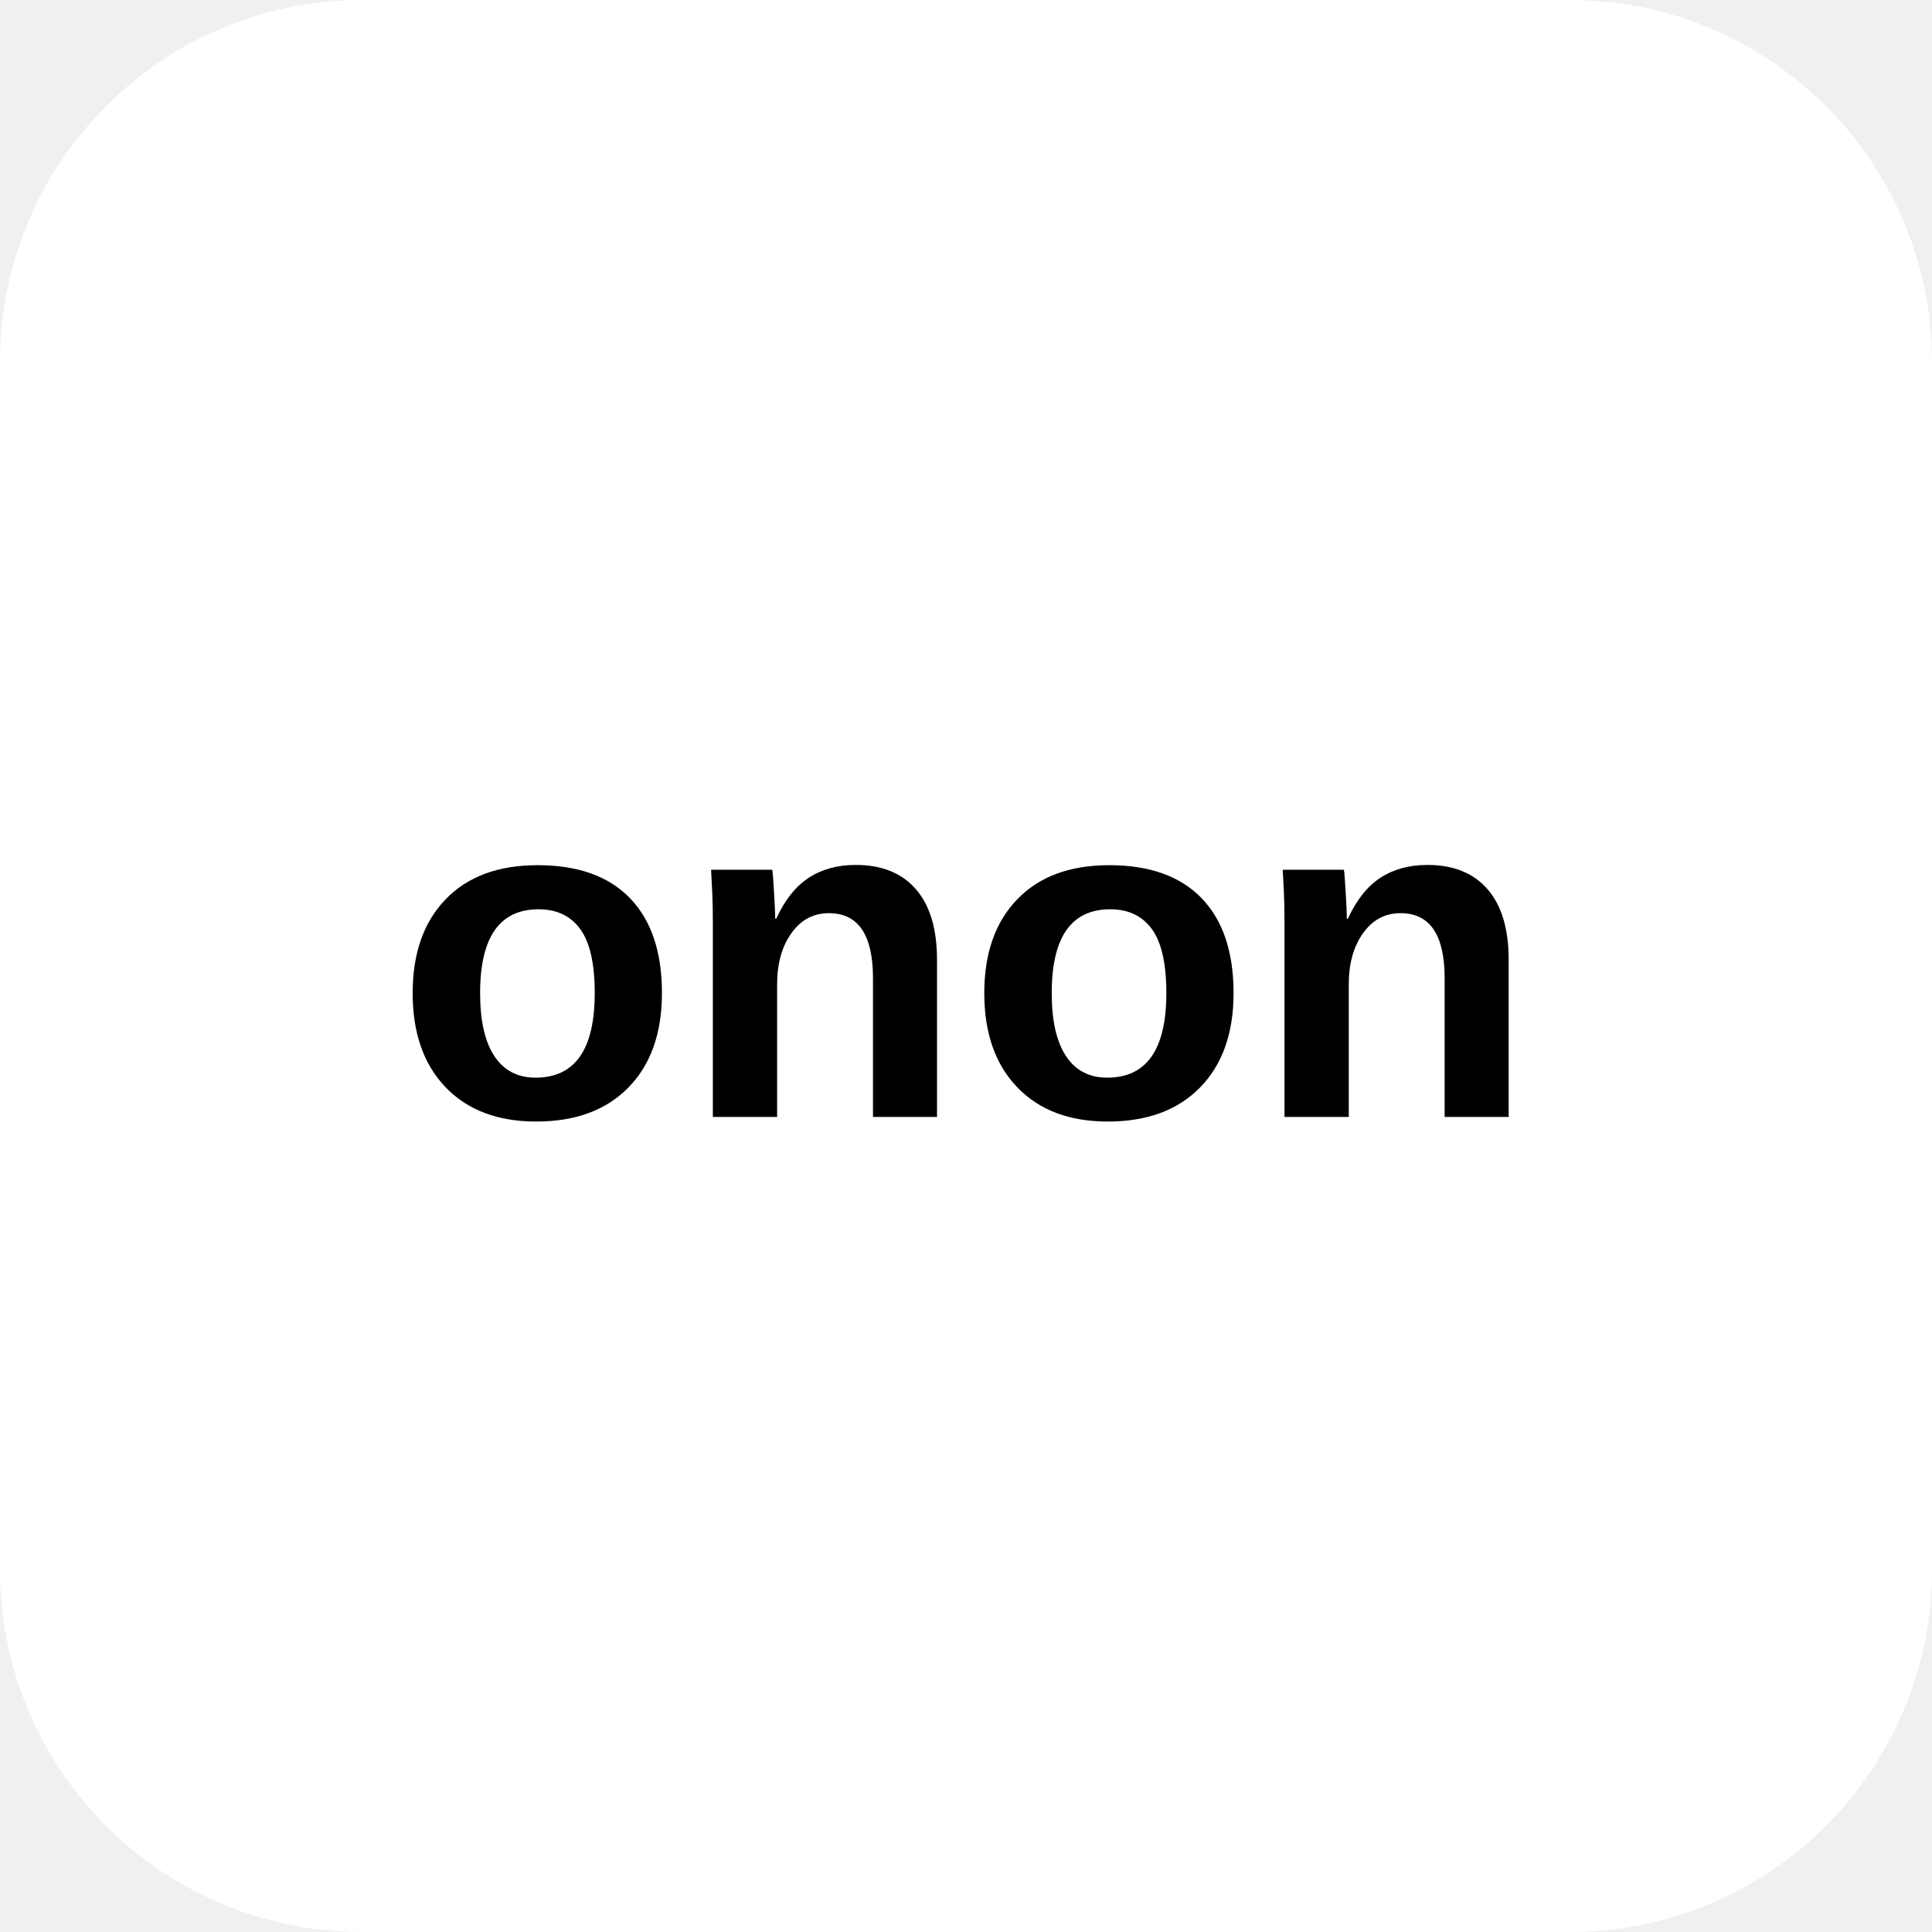
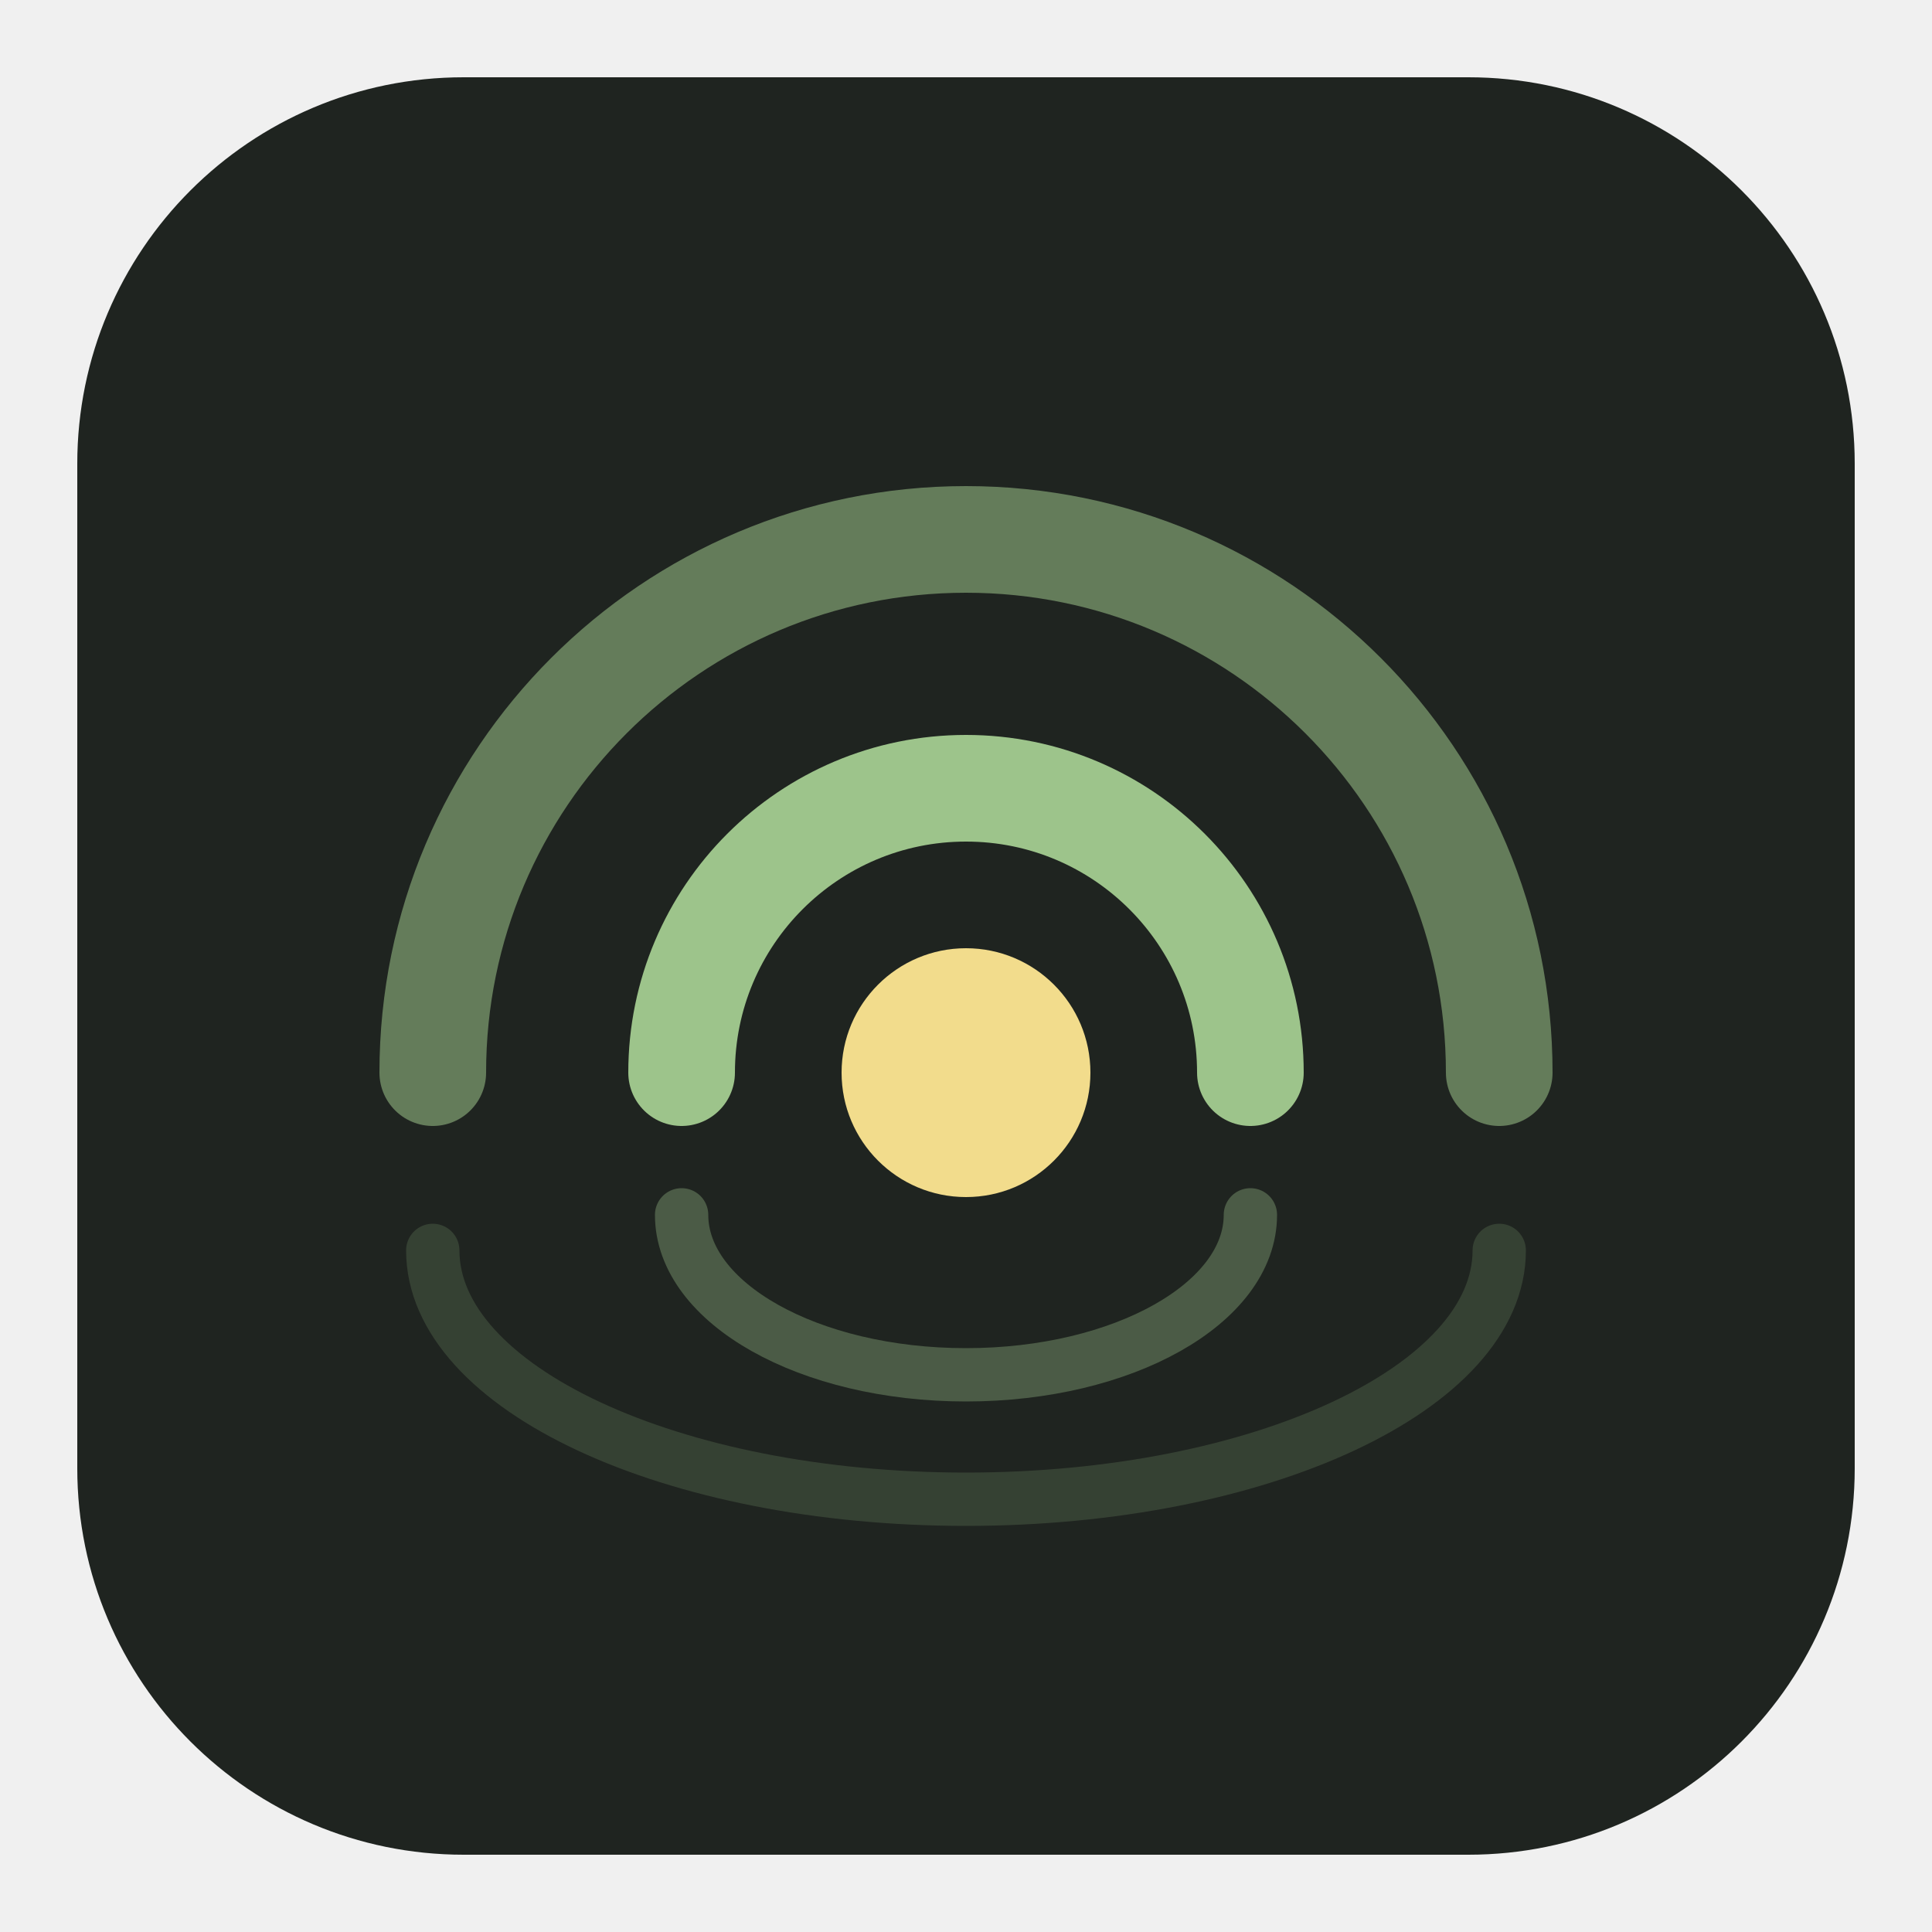
- <svg xmlns="http://www.w3.org/2000/svg" viewBox="0 0 256 256" role="img" aria-label="onon">
-   <rect width="256" height="256" rx="48" fill="#ffffff" />
-   <text x="128" y="148" fill="#000000" font-family="Arial, Helvetica, sans-serif" font-size="62" font-weight="700" text-anchor="middle">onon</text>
+ <svg xmlns="http://www.w3.org/2000/svg" viewBox="0 0 100 100" width="256" height="256">
+   <rect x="4" y="4" width="92" height="92" rx="20" fill="#1f2420" />
+   <g transform="translate(4 4) scale(.92)">
+     <circle cx="50" cy="56" r="7" fill="#f2dc8c" />
+     <path d="M34 56a16 16 0 0 1 32 0" fill="none" stroke="#9dc48b" stroke-width="6" stroke-linecap="round" />
+     <path d="M20 56a30 30 0 0 1 60 0" fill="none" stroke="#9dc48b" stroke-width="6" stroke-linecap="round" opacity=".55" />
+     <path d="M34 64a16 9 0 0 0 32 0" fill="none" stroke="#9dc48b" stroke-width="3" stroke-linecap="round" opacity=".35" />
+     <path d="M20 66a30 14 0 0 0 60 0" fill="none" stroke="#9dc48b" stroke-width="3" stroke-linecap="round" opacity=".18" />
+   </g>
</svg>
